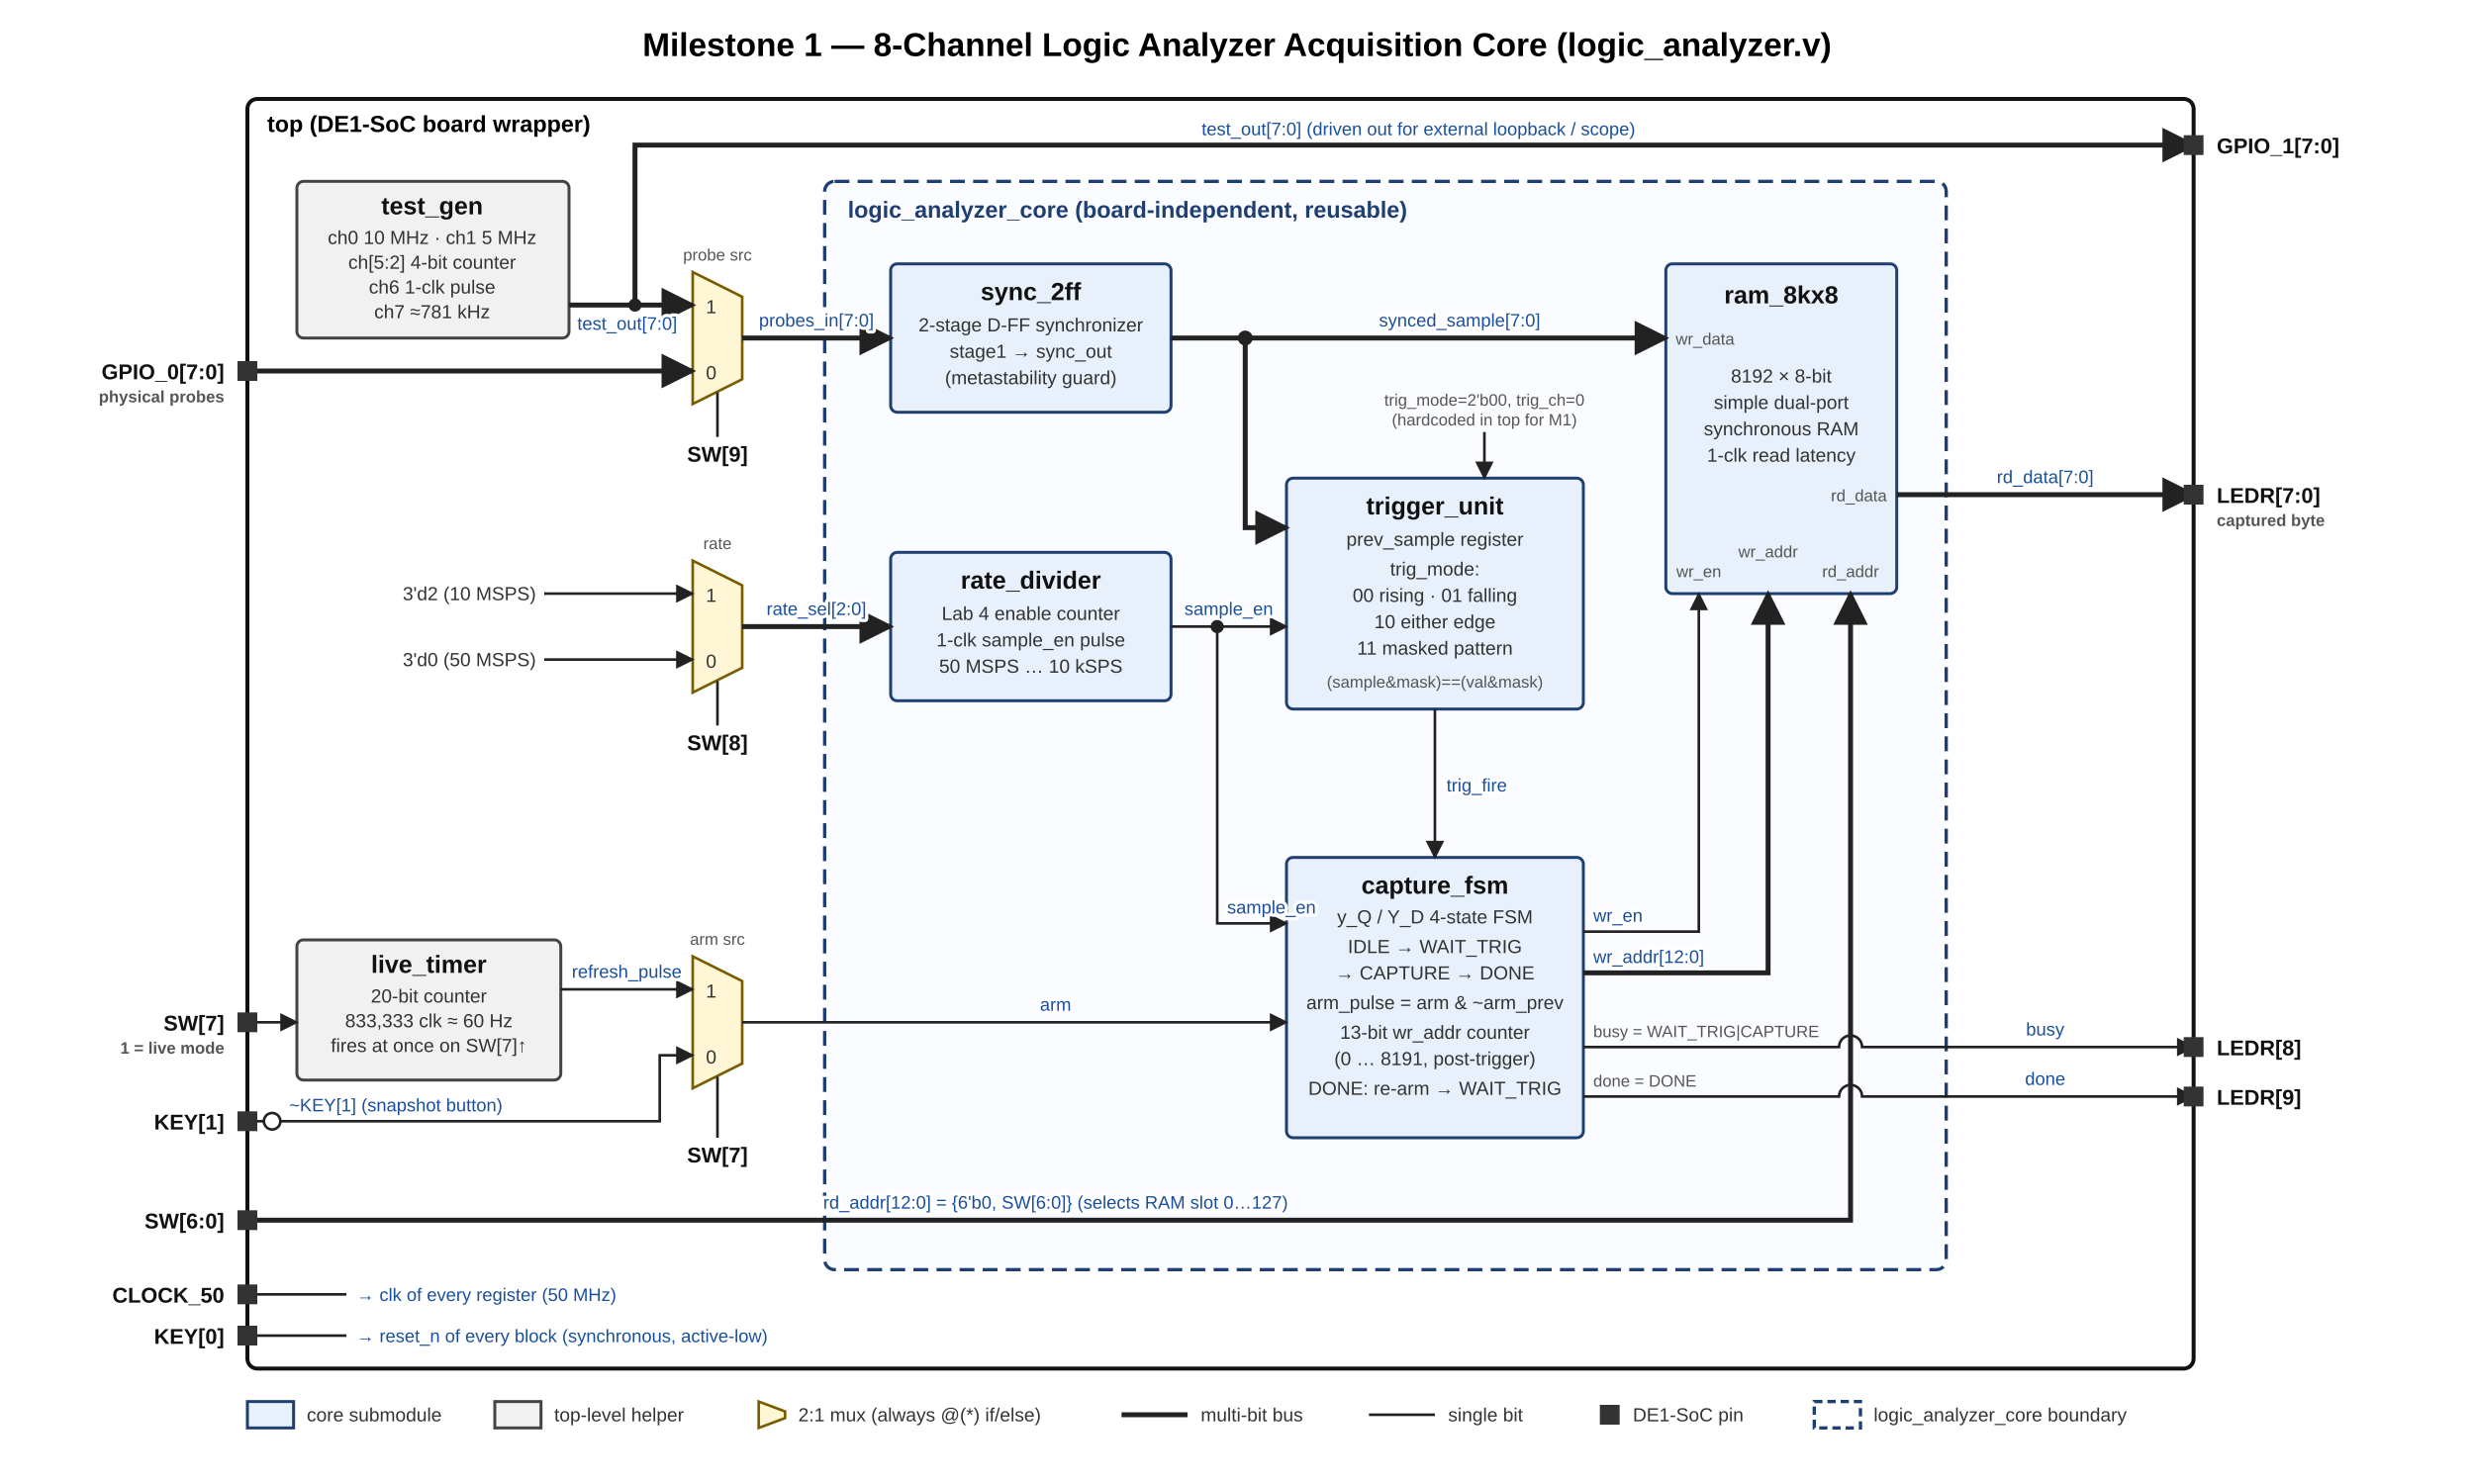
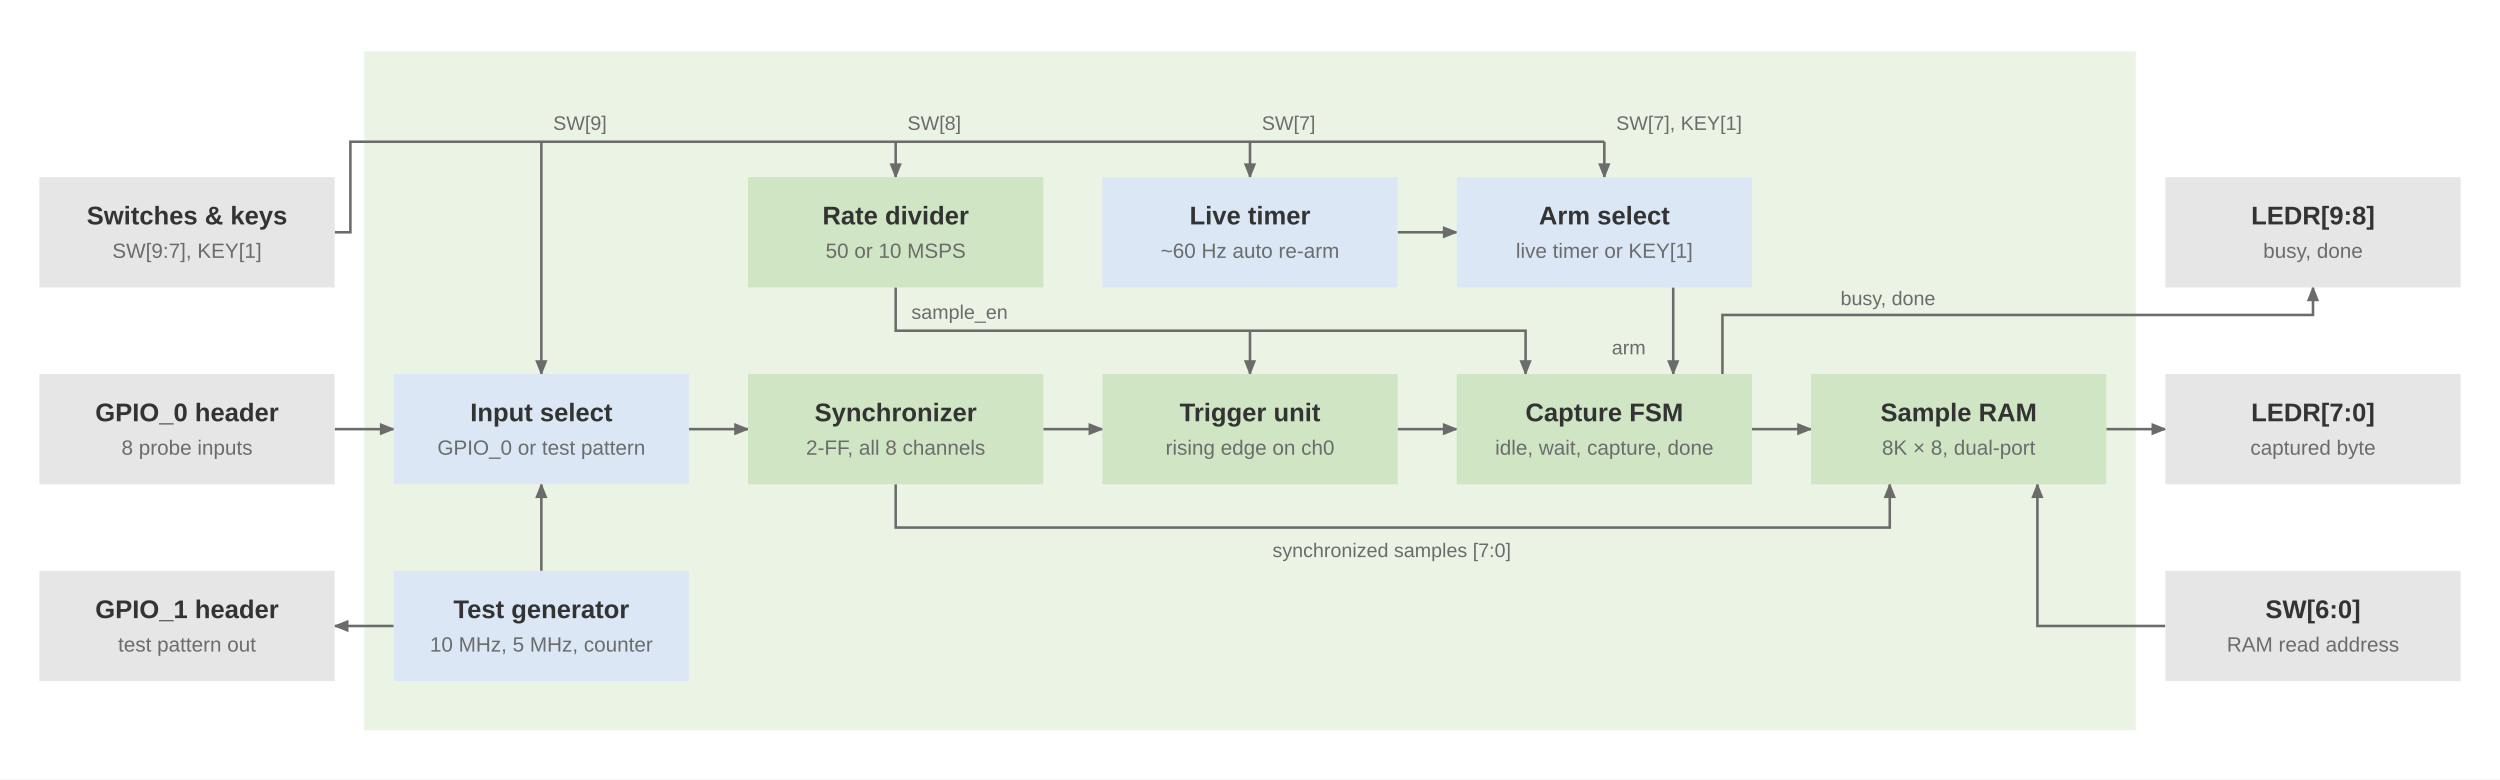
- <svg xmlns="http://www.w3.org/2000/svg" viewBox="0 0 1500 900" width="1500" height="900" font-family="Arial, Helvetica, sans-serif">
+ <svg xmlns="http://www.w3.org/2000/svg" viewBox="0 0 1270 396" width="1270" height="396" font-family="Arial, Helvetica, sans-serif">
  <defs>
-     <marker id="arr" viewBox="0 0 10 10" refX="9" refY="5" markerWidth="7" markerHeight="7" orient="auto-start-reverse">
-       <path d="M0,0 L10,5 L0,10 z" fill="#222" />
+     <marker id="a" viewBox="0 0 10 10" refX="9" refY="5" markerWidth="6" markerHeight="6" orient="auto">
+       <path d="M0,1 L10,5 L0,9 z" fill="#6b6b6b" />
    </marker>
    <style>
-       .w   { stroke:#222; stroke-width:1.6; fill:none; }
-       .bus { stroke:#222; stroke-width:3; fill:none; }
-       .blk { fill:#e8f0fb; stroke:#1f3f73; stroke-width:1.8; }
-       .aux { fill:#f1f1f1; stroke:#444; stroke-width:1.8; }
-       .mux { fill:#fff6d6; stroke:#7a5c00; stroke-width:1.6; }
-       .t   { font-size:15px; font-weight:bold; fill:#111; }
-       .d   { font-size:11.5px; fill:#333; }
-       .s   { font-size:11px; fill:#1a4f9c; paint-order:stroke; stroke:#ffffff; stroke-width:4px; stroke-linejoin:round; }
-       .pin { font-size:13px; font-weight:bold; fill:#111; }
-       .sm  { font-size:10px; fill:#555; }
+       .ln  { stroke:#6b6b6b; stroke-width:1.3; fill:none; }
+       .io  { fill:#e6e6e6; }
+       .core{ fill:#cfe5c3; }
+       .top { fill:#dbe7f5; }
+       .ti  { font-size:13px; font-weight:bold; fill:#333; text-anchor:middle; }
+       .su  { font-size:10.5px; fill:#6b6b6b; text-anchor:middle; }
+       .lb  { font-size:10px; fill:#6b6b6b; }
+       .lg  { font-size:11px; fill:#6b6b6b; }
    </style>
  </defs>
-   <rect width="1500" height="900" fill="#ffffff" />
-   <text x="750" y="34" text-anchor="middle" font-size="20" font-weight="bold">Milestone 1 — 8-Channel Logic Analyzer Acquisition Core (logic_analyzer.v)</text>
-   <rect x="150" y="60" width="1180" height="770" fill="none" stroke="#111" stroke-width="2.4" rx="6" />
-   <text x="162" y="80" font-size="14" font-weight="bold">top  (DE1-SoC board wrapper)</text>
-   <rect x="500" y="110" width="680" height="660" fill="#fafcff" stroke="#1f3f73" stroke-width="2" stroke-dasharray="9 5" rx="6" />
-   <text x="514" y="132" font-size="14" font-weight="bold" fill="#1f3f73">logic_analyzer_core  (board-independent, reusable)</text>
-   <rect class="aux" x="180" y="110" width="165" height="95" rx="4" />
-   <text class="t" x="262" y="130" text-anchor="middle">test_gen</text>
-   <text class="d" x="262" y="148" text-anchor="middle">ch0 10 MHz · ch1 5 MHz</text>
-   <text class="d" x="262" y="163" text-anchor="middle">ch[5:2] 4-bit counter</text>
-   <text class="d" x="262" y="178" text-anchor="middle">ch6 1-clk pulse</text>
-   <text class="d" x="262" y="193" text-anchor="middle">ch7 ≈781 kHz</text>
-   <rect class="aux" x="180" y="570" width="160" height="85" rx="4" />
-   <text class="t" x="260" y="590" text-anchor="middle">live_timer</text>
-   <text class="d" x="260" y="608" text-anchor="middle">20-bit counter</text>
-   <text class="d" x="260" y="623" text-anchor="middle">833,333 clk ≈ 60 Hz</text>
-   <text class="d" x="260" y="638" text-anchor="middle">fires at once on SW[7]↑</text>
-   <rect class="blk" x="540" y="160" width="170" height="90" rx="4" />
-   <text class="t" x="625" y="182" text-anchor="middle">sync_2ff</text>
-   <text class="d" x="625" y="201" text-anchor="middle">2-stage D-FF synchronizer</text>
-   <text class="d" x="625" y="217" text-anchor="middle">stage1 → sync_out</text>
-   <text class="d" x="625" y="233" text-anchor="middle">(metastability guard)</text>
-   <rect class="blk" x="540" y="335" width="170" height="90" rx="4" />
-   <text class="t" x="625" y="357" text-anchor="middle">rate_divider</text>
-   <text class="d" x="625" y="376" text-anchor="middle">Lab 4 enable counter</text>
-   <text class="d" x="625" y="392" text-anchor="middle">1-clk sample_en pulse</text>
-   <text class="d" x="625" y="408" text-anchor="middle">50 MSPS … 10 kSPS</text>
-   <rect class="blk" x="780" y="290" width="180" height="140" rx="4" />
-   <text class="t" x="870" y="312" text-anchor="middle">trigger_unit</text>
-   <text class="d" x="870" y="331" text-anchor="middle">prev_sample register</text>
-   <text class="d" x="870" y="349" text-anchor="middle">trig_mode:</text>
-   <text class="d" x="870" y="365" text-anchor="middle">00 rising · 01 falling</text>
-   <text class="d" x="870" y="381" text-anchor="middle">10 either edge</text>
-   <text class="d" x="870" y="397" text-anchor="middle">11 masked pattern</text>
-   <text class="sm" x="870" y="417" text-anchor="middle">(sample&amp;mask)==(val&amp;mask)</text>
-   <rect class="blk" x="780" y="520" width="180" height="170" rx="4" />
-   <text class="t" x="870" y="542" text-anchor="middle">capture_fsm</text>
-   <text class="d" x="870" y="560" text-anchor="middle">y_Q / Y_D 4-state FSM</text>
-   <text class="d" x="870" y="578" text-anchor="middle">IDLE → WAIT_TRIG</text>
-   <text class="d" x="870" y="594" text-anchor="middle">→ CAPTURE → DONE</text>
-   <text class="d" x="870" y="612" text-anchor="middle">arm_pulse = arm &amp; ~arm_prev</text>
-   <text class="d" x="870" y="630" text-anchor="middle">13-bit wr_addr counter</text>
-   <text class="d" x="870" y="646" text-anchor="middle">(0 … 8191, post-trigger)</text>
-   <text class="d" x="870" y="664" text-anchor="middle">DONE: re-arm → WAIT_TRIG</text>
-   <rect class="blk" x="1010" y="160" width="140" height="200" rx="4" />
-   <text class="t" x="1080" y="184" text-anchor="middle">ram_8kx8</text>
-   <text class="d" x="1080" y="232" text-anchor="middle">8192 × 8-bit</text>
-   <text class="d" x="1080" y="248" text-anchor="middle">simple dual-port</text>
-   <text class="d" x="1080" y="264" text-anchor="middle">synchronous RAM</text>
-   <text class="d" x="1080" y="280" text-anchor="middle">1-clk read latency</text>
-   <text class="sm" x="1016" y="209">wr_data</text>
-   <text class="sm" x="1144" y="304" text-anchor="end">rd_data</text>
-   <text class="sm" x="1030" y="350" text-anchor="middle">wr_en</text>
-   <text class="sm" x="1072" y="338" text-anchor="middle">wr_addr</text>
-   <text class="sm" x="1122" y="350" text-anchor="middle">rd_addr</text>
-   <polygon class="mux" points="420,165 450,180 450,230 420,245" />
-   <text class="d" x="428" y="190">1</text>
-   <text class="d" x="428" y="230">0</text>
-   <line class="w" x1="435" y1="238" x2="435" y2="265" />
-   <text class="pin" x="435" y="280" text-anchor="middle">SW[9]</text>
-   <text class="sm" x="435" y="158" text-anchor="middle">probe src</text>
-   <polygon class="mux" points="420,340 450,355 450,405 420,420" />
-   <text class="d" x="428" y="365">1</text>
-   <text class="d" x="428" y="405">0</text>
-   <line class="w" x1="435" y1="413" x2="435" y2="440" />
-   <text class="pin" x="435" y="455" text-anchor="middle">SW[8]</text>
-   <text class="sm" x="435" y="333" text-anchor="middle">rate</text>
-   <polygon class="mux" points="420,580 450,595 450,645 420,660" />
-   <text class="d" x="428" y="605">1</text>
-   <text class="d" x="428" y="645">0</text>
-   <line class="w" x1="435" y1="653" x2="435" y2="690" />
-   <text class="pin" x="435" y="705" text-anchor="middle">SW[7]</text>
-   <text class="sm" x="435" y="573" text-anchor="middle">arm src</text>
-   <path class="bus" d="M345,185 H420" marker-end="url(#arr)" />
-   <text class="s" x="350" y="200">test_out[7:0]</text>
-   <circle cx="385" cy="185" r="4" fill="#222" />
-   <path class="bus" d="M385,185 V88 H1330" marker-end="url(#arr)" />
-   <text class="s" x="860" y="82" text-anchor="middle">test_out[7:0] (driven out for external loopback / scope)</text>
-   <path class="bus" d="M150,225 H420" marker-end="url(#arr)" />
-   <path class="bus" d="M450,205 H540" marker-end="url(#arr)" />
-   <text class="s" x="495" y="198" text-anchor="middle">probes_in[7:0]</text>
-   <path class="bus" d="M710,205 H1010" marker-end="url(#arr)" />
-   <text class="s" x="885" y="198" text-anchor="middle">synced_sample[7:0]</text>
-   <circle cx="755" cy="205" r="4.5" fill="#222" />
-   <path class="bus" d="M755,205 V320 H780" marker-end="url(#arr)" />
-   <path class="w" d="M900,262 V290" marker-end="url(#arr)" />
-   <text class="sm" x="900" y="246" text-anchor="middle">trig_mode=2'b00, trig_ch=0</text>
-   <text class="sm" x="900" y="258" text-anchor="middle">(hardcoded in top for M1)</text>
-   <path class="w" d="M330,360 H420" marker-end="url(#arr)" />
-   <text class="d" x="325" y="364" text-anchor="end">3'd2 (10 MSPS)</text>
-   <path class="w" d="M330,400 H420" marker-end="url(#arr)" />
-   <text class="d" x="325" y="404" text-anchor="end">3'd0 (50 MSPS)</text>
-   <path class="bus" d="M450,380 H540" marker-end="url(#arr)" />
-   <text class="s" x="495" y="373" text-anchor="middle">rate_sel[2:0]</text>
-   <path class="w" d="M710,380 H780" marker-end="url(#arr)" />
-   <text class="s" x="745" y="373" text-anchor="middle">sample_en</text>
-   <circle cx="738" cy="380" r="4" fill="#222" />
-   <path class="w" d="M738,380 V560 H780" marker-end="url(#arr)" />
-   <text class="s" x="744" y="554">sample_en</text>
-   <path class="w" d="M870,430 V520" marker-end="url(#arr)" />
-   <text class="s" x="877" y="480">trig_fire</text>
-   <path class="w" d="M340,600 H420" marker-end="url(#arr)" />
-   <text class="s" x="380" y="593" text-anchor="middle" font-size="10">refresh_pulse</text>
-   <path class="w" d="M150,620 H180" marker-end="url(#arr)" />
-   <path class="w" d="M150,680 H400 V640 H420" marker-end="url(#arr)" />
-   <circle cx="165" cy="680" r="5" fill="#fff" stroke="#222" stroke-width="1.6" />
-   <text class="s" x="240" y="674" text-anchor="middle">~KEY[1] (snapshot button)</text>
-   <path class="w" d="M450,620 H780" marker-end="url(#arr)" />
-   <text class="s" x="640" y="613" text-anchor="middle">arm</text>
-   <path class="w" d="M960,565 H1030 V360" marker-end="url(#arr)" />
-   <text class="s" x="966" y="559">wr_en</text>
-   <path class="bus" d="M960,590 H1072 V360" marker-end="url(#arr)" />
-   <text class="s" x="966" y="584" font-size="10">wr_addr[12:0]</text>
-   <path class="bus" d="M150,740 H1122 V360" marker-end="url(#arr)" />
-   <text class="s" x="640" y="733" text-anchor="middle">rd_addr[12:0] = {6'b0, SW[6:0]}   (selects RAM slot 0…127)</text>
-   <path class="bus" d="M1150,300 H1330" marker-end="url(#arr)" />
-   <text class="s" x="1240" y="293" text-anchor="middle">rd_data[7:0]</text>
-   <path class="w" d="M960,635 H1115 a7,7 0 0 1 14,0 H1330" marker-end="url(#arr)" />
-   <text class="s" x="1240" y="628" text-anchor="middle">busy</text>
-   <path class="w" d="M960,665 H1115 a7,7 0 0 1 14,0 H1330" marker-end="url(#arr)" />
-   <text class="s" x="1240" y="658" text-anchor="middle">done</text>
-   <text class="sm" x="966" y="629">busy = WAIT_TRIG|CAPTURE</text>
-   <text class="sm" x="966" y="659">done = DONE</text>
-   <path class="w" d="M150,785 H210" />
-   <text class="s" x="216" y="789">→ clk of every register (50 MHz)</text>
-   <path class="w" d="M150,810 H210" />
-   <text class="s" x="216" y="814">→ reset_n of every block (synchronous, active-low)</text>
-   <g class="pin">
-     <rect x="144" y="219" width="12" height="12" fill="#333" />
-     <text x="136" y="230" text-anchor="end">GPIO_0[7:0]</text>
-     <text class="sm" x="136" y="244" text-anchor="end">physical probes</text>
-     <rect x="144" y="614" width="12" height="12" fill="#333" />
-     <text x="136" y="625" text-anchor="end">SW[7]</text>
-     <text class="sm" x="136" y="639" text-anchor="end">1 = live mode</text>
-     <rect x="144" y="674" width="12" height="12" fill="#333" />
-     <text x="136" y="685" text-anchor="end">KEY[1]</text>
-     <rect x="144" y="734" width="12" height="12" fill="#333" />
-     <text x="136" y="745" text-anchor="end">SW[6:0]</text>
-     <rect x="144" y="779" width="12" height="12" fill="#333" />
-     <text x="136" y="790" text-anchor="end">CLOCK_50</text>
-     <rect x="144" y="804" width="12" height="12" fill="#333" />
-     <text x="136" y="815" text-anchor="end">KEY[0]</text>
-   </g>
-   <g class="pin">
-     <rect x="1324" y="82" width="12" height="12" fill="#333" />
-     <text x="1344" y="93">GPIO_1[7:0]</text>
-     <rect x="1324" y="294" width="12" height="12" fill="#333" />
-     <text x="1344" y="305">LEDR[7:0]</text>
-     <text class="sm" x="1344" y="319">captured byte</text>
-     <rect x="1324" y="629" width="12" height="12" fill="#333" />
-     <text x="1344" y="640">LEDR[8]</text>
-     <rect x="1324" y="659" width="12" height="12" fill="#333" />
-     <text x="1344" y="670">LEDR[9]</text>
-   </g>
-   <g transform="translate(150,850)">
-     <rect x="0" y="0" width="28" height="16" class="blk" />
-     <text class="d" x="36" y="12">core submodule</text>
-     <rect x="150" y="0" width="28" height="16" class="aux" />
-     <text class="d" x="186" y="12">top-level helper</text>
-     <polygon class="mux" points="310,0 326,6 326,10 310,16" />
-     <text class="d" x="334" y="12">2:1 mux (always @(*) if/else)</text>
-     <line class="bus" x1="530" y1="8" x2="570" y2="8" />
-     <text class="d" x="578" y="12">multi-bit bus</text>
-     <line class="w" x1="680" y1="8" x2="720" y2="8" />
-     <text class="d" x="728" y="12">single bit</text>
-     <rect x="820" y="2" width="12" height="12" fill="#333" />
-     <text class="d" x="840" y="12">DE1-SoC pin</text>
-     <rect x="950" y="0" width="28" height="16" fill="none" stroke="#1f3f73" stroke-width="2" stroke-dasharray="5 3" />
-     <text class="d" x="986" y="12">logic_analyzer_core boundary</text>
-   </g>
+   <rect width="1270" height="396" fill="#ffffff" />
+   <rect x="185" y="26" width="900" height="345" fill="#eaf3e4" />
+   <path class="ln" d="M170,118 H178 V72 H815" />
+   <path class="ln" d="M275,72 V190" marker-end="url(#a)" />
+   <path class="ln" d="M455,72 V90" marker-end="url(#a)" />
+   <path class="ln" d="M635,72 V90" marker-end="url(#a)" />
+   <path class="ln" d="M815,72 V90" marker-end="url(#a)" />
+   <text class="lb" x="281" y="66">SW[9]</text>
+   <text class="lb" x="461" y="66">SW[8]</text>
+   <text class="lb" x="641" y="66">SW[7]</text>
+   <text class="lb" x="821" y="66">SW[7], KEY[1]</text>
+   <path class="ln" d="M170,218 H200" marker-end="url(#a)" />
+   <path class="ln" d="M350,218 H380" marker-end="url(#a)" />
+   <path class="ln" d="M530,218 H560" marker-end="url(#a)" />
+   <path class="ln" d="M710,218 H740" marker-end="url(#a)" />
+   <path class="ln" d="M890,218 H920" marker-end="url(#a)" />
+   <path class="ln" d="M1070,218 H1100" marker-end="url(#a)" />
+   <path class="ln" d="M275,290 V246" marker-end="url(#a)" />
+   <path class="ln" d="M200,318 H170" marker-end="url(#a)" />
+   <path class="ln" d="M455,146 V168 H775 V190" marker-end="url(#a)" />
+   <path class="ln" d="M635,168 V190" marker-end="url(#a)" />
+   <text class="lb" x="463" y="162">sample_en</text>
+   <path class="ln" d="M710,118 H740" marker-end="url(#a)" />
+   <path class="ln" d="M850,146 V190" marker-end="url(#a)" />
+   <text class="lb" x="836" y="180" text-anchor="end">arm</text>
+   <path class="ln" d="M875,190 V160 H1175 V146" marker-end="url(#a)" />
+   <text class="lb" x="935" y="155">busy, done</text>
+   <path class="ln" d="M455,246 V268 H960 V246" marker-end="url(#a)" />
+   <text class="lb" x="707" y="283" text-anchor="middle">synchronized samples [7:0]</text>
+   <path class="ln" d="M1100,318 H1035 V246" marker-end="url(#a)" />
+   <rect class="io" x="20" y="90" width="150" height="56" />
+   <text class="ti" x="95" y="114">Switches &amp; keys</text>
+   <text class="su" x="95" y="131">SW[9:7], KEY[1]</text>
+   <rect class="io" x="20" y="190" width="150" height="56" />
+   <text class="ti" x="95" y="214">GPIO_0 header</text>
+   <text class="su" x="95" y="231">8 probe inputs</text>
+   <rect class="io" x="20" y="290" width="150" height="56" />
+   <text class="ti" x="95" y="314">GPIO_1 header</text>
+   <text class="su" x="95" y="331">test pattern out</text>
+   <rect class="top" x="200" y="190" width="150" height="56" />
+   <text class="ti" x="275" y="214">Input select</text>
+   <text class="su" x="275" y="231">GPIO_0 or test pattern</text>
+   <rect class="top" x="200" y="290" width="150" height="56" />
+   <text class="ti" x="275" y="314">Test generator</text>
+   <text class="su" x="275" y="331">10 MHz, 5 MHz, counter</text>
+   <rect class="top" x="560" y="90" width="150" height="56" />
+   <text class="ti" x="635" y="114">Live timer</text>
+   <text class="su" x="635" y="131">~60 Hz auto re-arm</text>
+   <rect class="top" x="740" y="90" width="150" height="56" />
+   <text class="ti" x="815" y="114">Arm select</text>
+   <text class="su" x="815" y="131">live timer or KEY[1]</text>
+   <rect class="core" x="380" y="90" width="150" height="56" />
+   <text class="ti" x="455" y="114">Rate divider</text>
+   <text class="su" x="455" y="131">50 or 10 MSPS</text>
+   <rect class="core" x="380" y="190" width="150" height="56" />
+   <text class="ti" x="455" y="214">Synchronizer</text>
+   <text class="su" x="455" y="231">2-FF, all 8 channels</text>
+   <rect class="core" x="560" y="190" width="150" height="56" />
+   <text class="ti" x="635" y="214">Trigger unit</text>
+   <text class="su" x="635" y="231">rising edge on ch0</text>
+   <rect class="core" x="740" y="190" width="150" height="56" />
+   <text class="ti" x="815" y="214">Capture FSM</text>
+   <text class="su" x="815" y="231">idle, wait, capture, done</text>
+   <rect class="core" x="920" y="190" width="150" height="56" />
+   <text class="ti" x="995" y="214">Sample RAM</text>
+   <text class="su" x="995" y="231">8K × 8, dual-port</text>
+   <rect class="io" x="1100" y="90" width="150" height="56" />
+   <text class="ti" x="1175" y="114">LEDR[9:8]</text>
+   <text class="su" x="1175" y="131">busy, done</text>
+   <rect class="io" x="1100" y="190" width="150" height="56" />
+   <text class="ti" x="1175" y="214">LEDR[7:0]</text>
+   <text class="su" x="1175" y="231">captured byte</text>
+   <rect class="io" x="1100" y="290" width="150" height="56" />
+   <text class="ti" x="1175" y="314">SW[6:0]</text>
+   <text class="su" x="1175" y="331">RAM read address</text>
</svg>
